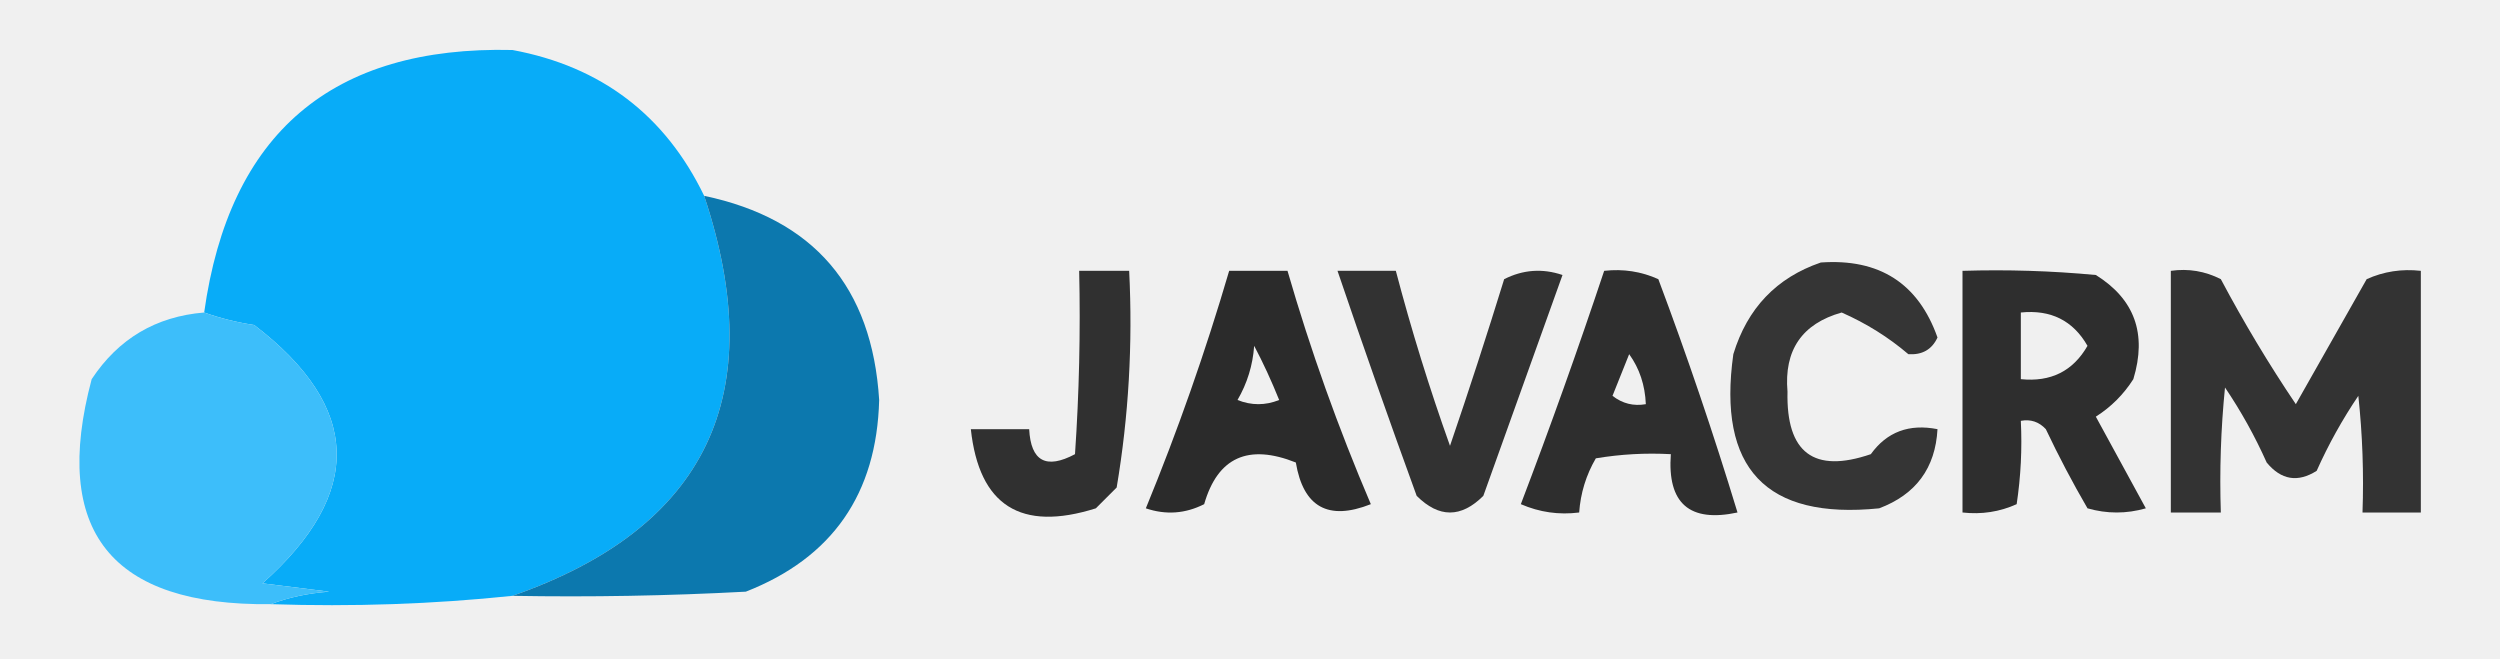
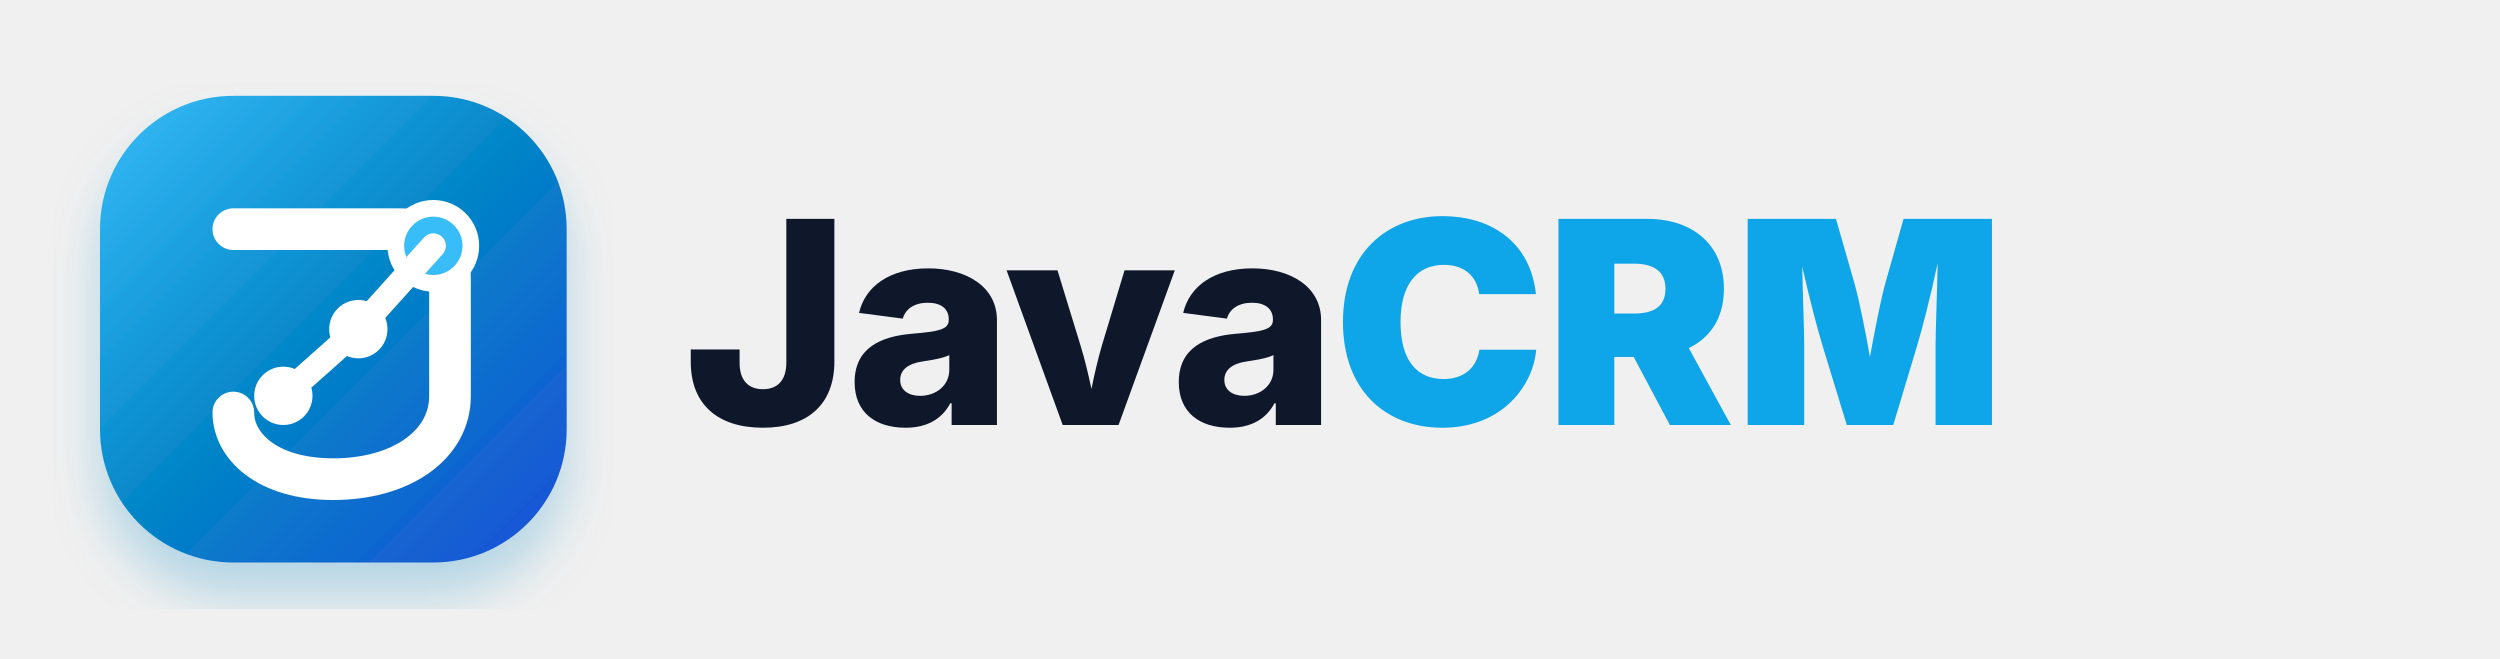
- <svg xmlns="http://www.w3.org/2000/svg" version="1.1" width="300px" height="79px" style="shape-rendering:geometricPrecision; text-rendering:geometricPrecision; image-rendering:optimizeQuality; fill-rule:evenodd; clip-rule:evenodd">
-   <g>
-     <path style="opacity:1" fill="#08acf8" d="M 84.5,23.5 C 92.464,47.366 84.798,63.366 61.5,71.5C 52.014,72.494 42.348,72.827 32.5,72.5C 34.631,71.686 36.964,71.186 39.5,71C 36.833,70.667 34.167,70.333 31.5,70C 43.694,59.161 43.361,48.828 30.5,39C 28.414,38.685 26.414,38.185 24.5,37.5C 27.509,15.988 39.842,5.488 61.5,6C 72.15,7.984 79.817,13.817 84.5,23.5 Z" />
+ <svg xmlns="http://www.w3.org/2000/svg" viewBox="0 0 300 79" width="300" height="79" fill="none">
+   <defs>
+     <linearGradient id="javaCrmGrad" x1="0%" y1="0%" x2="100%" y2="100%">
+       <stop offset="0%" stop-color="#38bdf8" />
+       <stop offset="50%" stop-color="#0284c7" />
+       <stop offset="100%" stop-color="#1d4ed8" />
+     </linearGradient>
+     <linearGradient id="nodeGrad" x1="0%" y1="100%" x2="100%" y2="0%">
+       <stop offset="0%" stop-color="#0ea5e9" />
+       <stop offset="100%" stop-color="#60a5fa" />
+     </linearGradient>
+     <filter id="subtleShadow" x="-10%" y="-10%" width="120%" height="120%">
+       <feDropShadow dx="0" dy="4" stdDeviation="3" flood-color="#0284c7" flood-opacity="0.25" />
+     </filter>
+   </defs>
+   <g transform="translate(10, 9.5)">
+     <rect x="2" y="2" width="56" height="56" rx="16" fill="url(#javaCrmGrad)" filter="url(#subtleShadow)" />
+     <path d="M 18 18 L 38 18 C 42 18 44 20 44 24 L 44 38 C 44 44 38 48 30 48 C 22 48 18 44 18 40" stroke="#ffffff" stroke-width="5" stroke-linecap="round" stroke-linejoin="round" />
+     <circle cx="24" cy="38" r="3.5" fill="#ffffff" />
+     <circle cx="33" cy="30" r="3.5" fill="#ffffff" />
+     <circle cx="42" cy="20" r="4.5" fill="#38bdf8" stroke="#ffffff" stroke-width="2" />
+     <path d="M 24 38 L 33 30 L 42 20" stroke="#ffffff" stroke-width="3" stroke-linecap="round" stroke-linejoin="round" />
  </g>
-   <g>
-     <path style="opacity:0.93" fill="#202020" d="M 235.5,32.5 C 240.844,32.334 246.177,32.501 251.5,33C 256.155,35.897 257.655,40.063 256,45.5C 254.833,47.333 253.333,48.833 251.5,50C 253.5,53.667 255.5,57.333 257.5,61C 255.167,61.667 252.833,61.667 250.5,61C 248.706,57.912 247.039,54.746 245.5,51.5C 244.675,50.614 243.675,50.281 242.5,50.5C 242.665,53.85 242.498,57.183 242,60.5C 239.959,61.423 237.792,61.756 235.5,61.5C 235.5,51.833 235.5,42.167 235.5,32.5 Z M 242.5,37.5 C 246.098,37.135 248.765,38.468 250.5,41.5C 248.765,44.532 246.098,45.865 242.5,45.5C 242.5,42.833 242.5,40.167 242.5,37.5 Z" />
-   </g>
-   <g>
-     <path style="opacity:1" fill="#0c78ae" d="M 84.5,23.5 C 97.655,26.273 104.655,34.44 105.5,48C 105.208,59.275 99.875,66.942 89.5,71C 80.173,71.5 70.839,71.666 61.5,71.5C 84.798,63.366 92.464,47.366 84.5,23.5 Z" />
-   </g>
-   <g>
-     <path style="opacity:0.899" fill="#202020" d="M 218.5,31.5 C 225.532,31.006 230.199,34.006 232.5,40.5C 231.829,41.946 230.662,42.612 229,42.5C 226.621,40.47 223.954,38.803 221,37.5C 216.239,38.848 214.072,42.014 214.5,47C 214.332,54.342 217.665,56.842 224.5,54.5C 226.425,51.828 229.092,50.828 232.5,51.5C 232.245,56.171 229.911,59.337 225.5,61C 211.91,62.373 206.077,56.206 208,42.5C 209.684,36.984 213.184,33.318 218.5,31.5 Z" />
-   </g>
-   <g>
-     <path style="opacity:1" fill="#3dbefa" d="M 24.5,37.5 C 26.414,38.185 28.414,38.685 30.5,39C 43.361,48.828 43.694,59.161 31.5,70C 34.167,70.333 36.833,70.667 39.5,71C 36.964,71.186 34.631,71.686 32.5,72.5C 13.311,72.721 6.144,63.721 11,45.5C 14.211,40.645 18.711,37.978 24.5,37.5 Z" />
-   </g>
-   <g>
-     <path style="opacity:0.946" fill="#212121" d="M 147.5,32.5 C 149.833,32.5 152.167,32.5 154.5,32.5C 157.255,42.017 160.589,51.35 164.5,60.5C 159.396,62.524 156.396,60.858 155.5,55.5C 149.784,53.22 146.118,54.886 144.5,60.5C 142.235,61.647 139.902,61.814 137.5,61C 141.328,51.682 144.662,42.182 147.5,32.5 Z M 150.5,41.5 C 151.578,43.539 152.578,45.706 153.5,48C 151.833,48.667 150.167,48.667 148.5,48C 149.669,45.993 150.335,43.827 150.5,41.5 Z" />
-   </g>
-   <g>
-     <path style="opacity:0.914" fill="#212121" d="M 260.5,32.5 C 262.604,32.201 264.604,32.534 266.5,33.5C 269.263,38.702 272.263,43.702 275.5,48.5C 278.333,43.5 281.167,38.5 284,33.5C 286.041,32.577 288.208,32.244 290.5,32.5C 290.5,42.167 290.5,51.833 290.5,61.5C 288.167,61.5 285.833,61.5 283.5,61.5C 283.666,56.822 283.499,52.155 283,47.5C 281.08,50.339 279.413,53.339 278,56.5C 275.733,57.935 273.733,57.602 272,55.5C 270.587,52.339 268.92,49.339 267,46.5C 266.501,51.489 266.334,56.489 266.5,61.5C 264.5,61.5 262.5,61.5 260.5,61.5C 260.5,51.833 260.5,42.167 260.5,32.5 Z" />
-   </g>
-   <g>
-     <path style="opacity:0.912" fill="#202020" d="M 160.5,32.5 C 162.833,32.5 165.167,32.5 167.5,32.5C 169.361,39.583 171.528,46.583 174,53.5C 176.269,46.859 178.436,40.192 180.5,33.5C 182.765,32.353 185.098,32.186 187.5,33C 184.335,41.828 181.168,50.661 178,59.5C 175.333,62.167 172.667,62.167 170,59.5C 166.727,50.514 163.561,41.514 160.5,32.5 Z" />
-   </g>
-   <g>
-     <path style="opacity:0.934" fill="#212121" d="M 192.5,32.5 C 194.792,32.244 196.959,32.577 199,33.5C 202.474,42.757 205.641,52.09 208.5,61.5C 202.732,62.733 200.066,60.4 200.5,54.5C 197.482,54.335 194.482,54.502 191.5,55C 190.331,57.007 189.665,59.173 189.5,61.5C 187.076,61.808 184.743,61.474 182.5,60.5C 186.038,51.219 189.371,41.886 192.5,32.5 Z M 195.5,42.5 C 196.738,44.214 197.405,46.214 197.5,48.5C 196.022,48.762 194.689,48.429 193.5,47.5C 194.174,45.804 194.841,44.138 195.5,42.5 Z" />
-   </g>
-   <g>
-     <path style="opacity:0.927" fill="#212121" d="M 129.5,32.5 C 131.5,32.5 133.5,32.5 135.5,32.5C 135.941,41.276 135.441,49.942 134,58.5C 133.167,59.333 132.333,60.167 131.5,61C 122.497,63.843 117.497,60.676 116.5,51.5C 118.833,51.5 121.167,51.5 123.5,51.5C 123.701,55.35 125.534,56.35 129,54.5C 129.5,47.174 129.666,39.841 129.5,32.5 Z" />
+   <g transform="translate(82, 51)">
+     <text font-family="'Plus Jakarta Sans', 'Inter', system-ui, sans-serif" font-weight="800" font-size="34" fill="#0f172a" letter-spacing="-0.5">Java</text>
+     <text x="78" font-family="'Plus Jakarta Sans', 'Inter', system-ui, sans-serif" font-weight="900" font-size="34" fill="#0ea5e9" letter-spacing="0">CRM</text>
  </g>
</svg>
